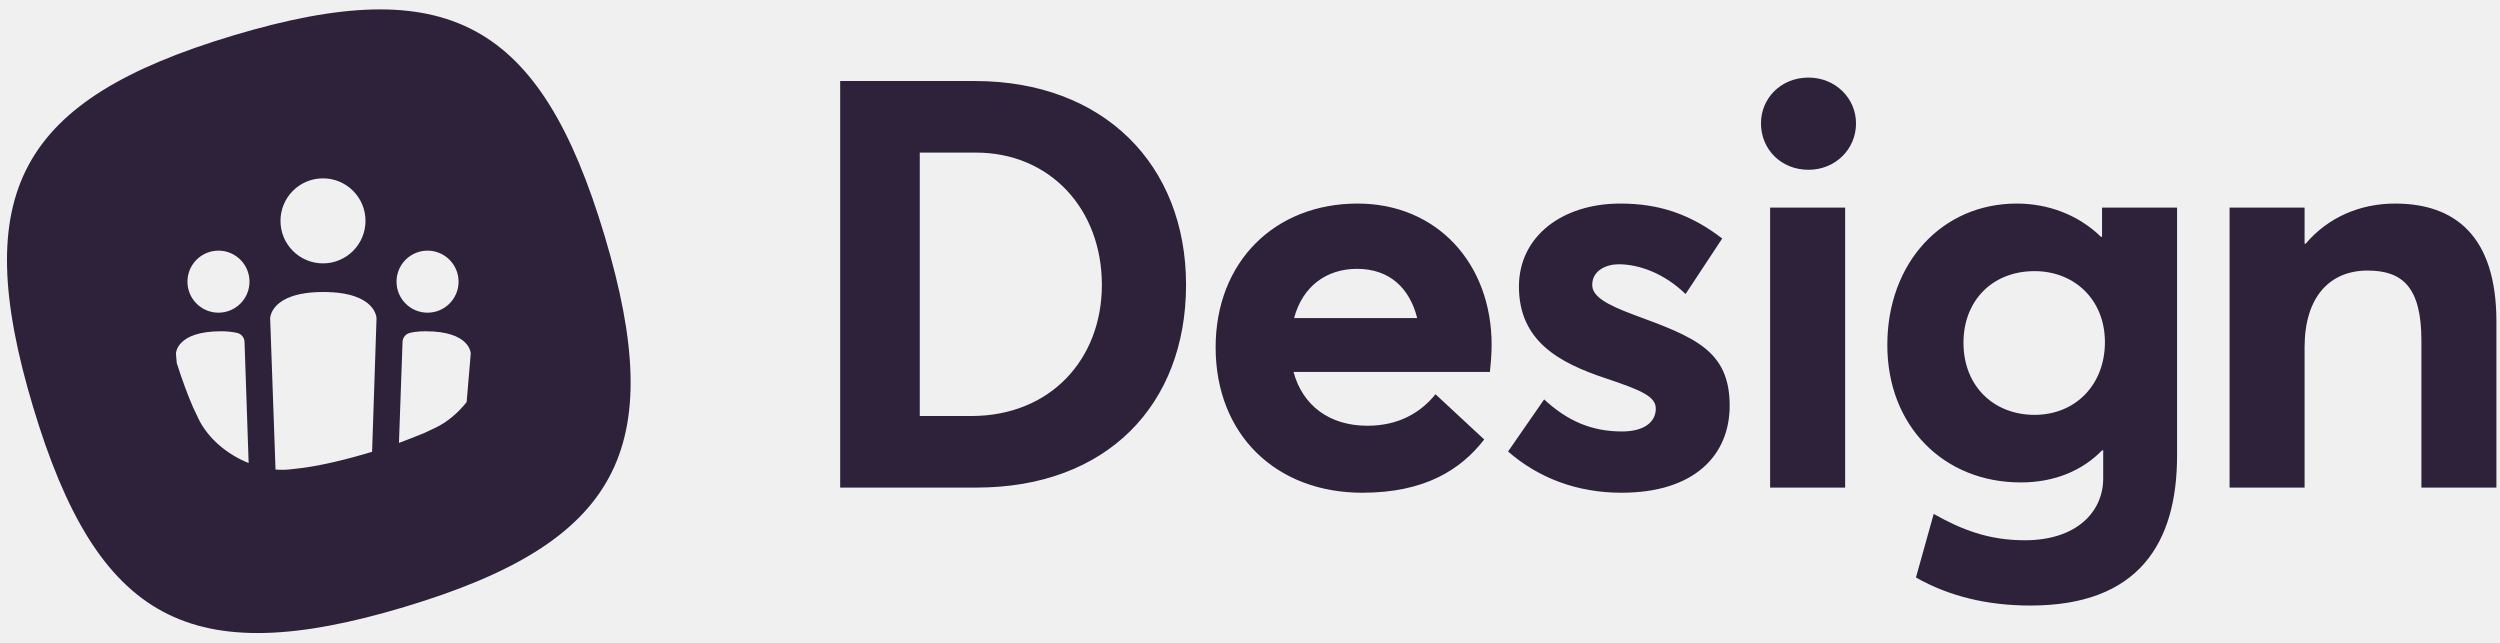
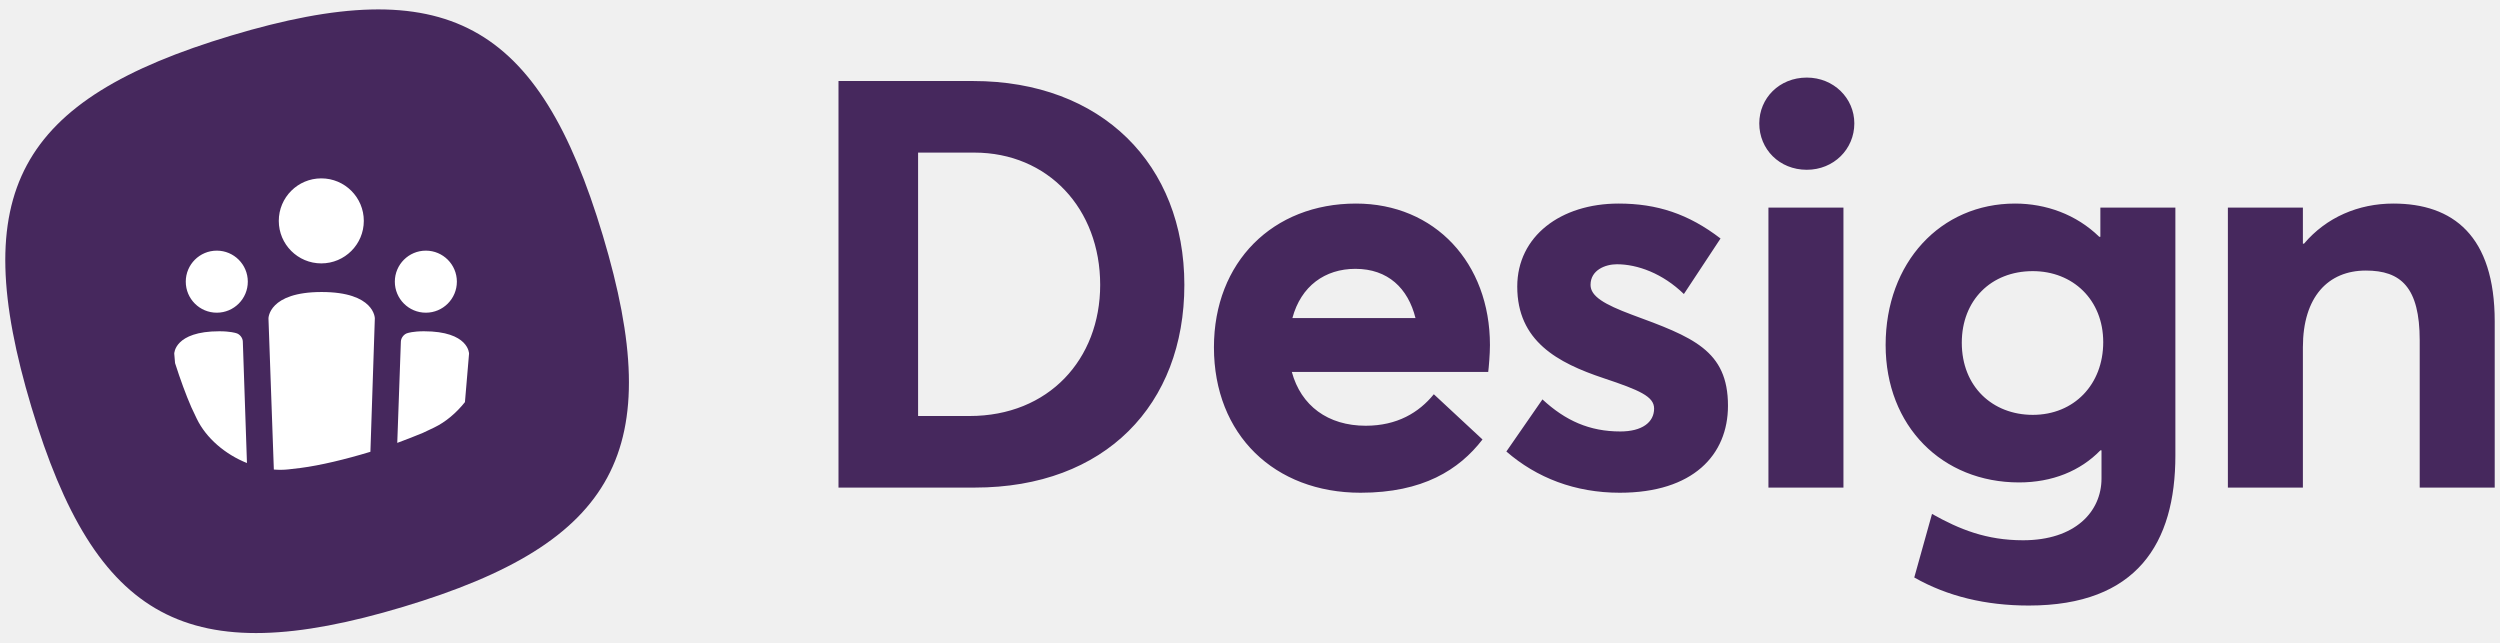
<svg xmlns="http://www.w3.org/2000/svg" width="179" height="46" viewBox="0 0 179 46">
-   <path fill="#2D223A" fill-rule="evenodd" d="M107.157,80.911 L107.157,51.801 L116.792,51.801 C126.017,51.801 131.921,57.787 131.921,66.397 C131.921,74.966 126.263,80.911 116.915,80.911 L107.157,80.911 Z M112.856,75.786 L116.546,75.786 C122.204,75.786 125.894,71.727 125.894,66.397 C125.894,60.944 122.163,56.926 116.874,56.926 L112.856,56.926 L112.856,75.786 Z M153.801,70.702 C153.801,71.358 153.719,72.301 153.678,72.629 L139.615,72.629 C140.271,75.048 142.198,76.483 144.904,76.483 C147.159,76.483 148.717,75.54 149.783,74.228 L153.268,77.467 C151.587,79.64 149.004,81.28 144.535,81.28 C138.385,81.28 134.039,77.139 134.039,70.866 C134.039,64.757 138.262,60.575 144.207,60.575 C149.865,60.575 153.801,64.839 153.801,70.702 Z M144.166,65.249 C141.993,65.249 140.271,66.479 139.656,68.775 L148.471,68.775 C147.938,66.643 146.503,65.249 144.166,65.249 Z M163.095,81.28 C159.897,81.28 157.15,80.214 154.977,78.328 L157.56,74.597 C159.2,76.114 160.922,76.893 163.136,76.893 C164.694,76.893 165.555,76.237 165.555,75.253 C165.555,74.392 164.53,73.941 161.947,73.08 C158.626,71.973 155.756,70.415 155.756,66.52 C155.756,62.912 158.872,60.575 163.013,60.575 C165.76,60.575 168.015,61.313 170.311,63.076 L167.687,67.053 C166.17,65.577 164.366,64.921 162.89,64.921 C162.07,64.921 161.004,65.331 161.004,66.397 C161.004,67.217 161.988,67.791 163.956,68.529 C168.302,70.128 170.844,71.071 170.844,75.048 C170.844,78.574 168.343,81.28 163.095,81.28 Z M176.488,58.156 C174.52,58.156 173.085,56.68 173.085,54.835 C173.085,53.031 174.52,51.555 176.488,51.555 C178.415,51.555 179.891,53.031 179.891,54.835 C179.891,56.68 178.415,58.156 176.488,58.156 Z M173.741,80.911 L173.741,60.862 L179.112,60.862 L179.112,80.911 L173.741,80.911 Z M192.382,89.357 C189.307,89.357 186.56,88.701 184.182,87.348 L185.453,82.797 C187.421,83.904 189.348,84.683 191.972,84.683 C195.703,84.683 197.589,82.633 197.589,80.255 L197.589,78.246 L197.507,78.246 C196.072,79.722 194.063,80.542 191.685,80.542 C186.191,80.542 182.132,76.524 182.132,70.702 C182.132,64.798 186.068,60.575 191.398,60.575 C193.612,60.575 195.785,61.354 197.425,62.953 L197.507,62.953 L197.507,60.862 L202.878,60.862 L202.878,78.615 C202.878,84.888 200.131,89.357 192.382,89.357 Z M192.669,75.704 C195.621,75.704 197.712,73.531 197.712,70.497 C197.712,67.463 195.539,65.413 192.669,65.413 C189.676,65.413 187.585,67.504 187.585,70.538 C187.585,73.695 189.799,75.704 192.669,75.704 Z M206.637,80.911 L206.637,60.862 L212.008,60.862 L212.008,63.445 L212.09,63.445 C213.689,61.559 215.985,60.575 218.486,60.575 C222.75,60.575 225.743,62.871 225.743,69.021 L225.743,80.911 L220.372,80.911 L220.372,70.374 C220.372,66.561 219.019,65.372 216.518,65.372 C213.812,65.372 212.008,67.258 212.008,70.866 L212.008,80.911 L206.637,80.911 Z M63.689,48.543 C79.032,43.939 85.681,47.519 90.284,62.863 C94.887,78.206 91.307,84.854 75.964,89.457 C60.621,94.061 53.972,90.481 49.369,75.137 C44.766,59.794 48.346,53.146 63.689,48.543 Z M59.597,71.321 L59.655,71.997 C60.03,73.171 60.437,74.279 60.821,75.159 L61.204,75.968 C61.879,77.377 63.256,78.536 64.803,79.154 L64.507,70.449 C64.498,70.182 64.275,69.907 64.011,69.848 C64.011,69.848 63.611,69.719 62.829,69.719 C59.597,69.719 59.597,71.321 59.597,71.321 Z M80.705,71.321 C80.705,71.321 80.705,69.719 77.473,69.719 C76.694,69.719 76.322,69.844 76.322,69.844 C76.056,69.904 75.833,70.177 75.823,70.462 L75.565,77.711 C75.968,77.561 76.963,77.185 77.384,77.001 L78.194,76.618 C79.027,76.219 79.787,75.573 80.411,74.791 L80.705,71.321 Z M73.642,78.347 L73.959,68.796 C73.959,68.796 73.959,66.908 70.151,66.908 C66.343,66.908 66.343,68.796 66.343,68.796 L66.728,79.618 C67.076,79.647 67.423,79.645 67.762,79.608 L68.645,79.505 C70.051,79.325 71.889,78.881 73.642,78.347 Z M62.643,68.388 C63.87,68.388 64.864,67.394 64.864,66.167 C64.864,64.94 63.87,63.946 62.643,63.946 C61.416,63.946 60.422,64.94 60.422,66.167 C60.422,67.394 61.416,68.388 62.643,68.388 Z M77.612,68.388 C78.839,68.388 79.833,67.394 79.833,66.167 C79.833,64.94 78.839,63.946 77.612,63.946 C76.385,63.946 75.391,64.94 75.391,66.167 C75.391,67.394 76.385,68.388 77.612,68.388 Z M70.126,64.858 C71.807,64.858 73.17,63.496 73.17,61.814 C73.17,60.133 71.807,58.77 70.126,58.77 C68.445,58.77 67.082,60.133 67.082,61.814 C67.082,63.496 68.445,64.858 70.126,64.858 Z" transform="translate(-47 -46)" />
+   <g fill="none" fill-rule="evenodd" transform="translate(.379 .674)">
+     <path fill="#46285D" d="M59.657,34.237 L59.657,5.127 L69.292,5.127 C78.517,5.127 84.421,11.113 84.421,19.723 C84.421,28.292 78.763,34.237 69.415,34.237 L59.657,34.237 Z M65.356,29.112 L69.046,29.112 C74.704,29.112 78.394,25.053 78.394,19.723 C78.394,14.27 74.663,10.252 69.374,10.252 L65.356,10.252 L65.356,29.112 Z M106.301,24.028 C106.301,24.684 106.219,25.627 106.178,25.955 L92.115,25.955 C92.771,28.374 94.698,29.809 97.404,29.809 C99.659,29.809 101.217,28.866 102.283,27.554 L105.768,30.793 C104.087,32.966 101.504,34.606 97.035,34.606 C90.885,34.606 86.539,30.465 86.539,24.192 C86.539,18.083 90.762,13.901 96.707,13.901 C102.365,13.901 106.301,18.165 106.301,24.028 Z M96.666,18.575 C94.493,18.575 92.771,19.805 92.156,22.101 L100.971,22.101 C100.438,19.969 99.003,18.575 96.666,18.575 Z M115.595,34.606 C112.397,34.606 109.65,33.54 107.477,31.654 L110.06,27.923 C111.7,29.44 113.422,30.219 115.636,30.219 C117.194,30.219 118.055,29.563 118.055,28.579 C118.055,27.718 117.03,27.267 114.447,26.406 C111.126,25.299 108.256,23.741 108.256,19.846 C108.256,16.238 111.372,13.901 115.513,13.901 C118.26,13.901 120.515,14.639 122.811,16.402 L120.187,20.379 C118.67,18.903 116.866,18.247 115.39,18.247 C114.57,18.247 113.504,18.657 113.504,19.723 C113.504,20.543 114.488,21.117 116.456,21.855 C120.802,23.454 123.344,24.397 123.344,28.374 C123.344,31.9 120.843,34.606 115.595,34.606 Z M128.988,11.482 C127.02,11.482 125.585,10.006 125.585,8.161 C125.585,6.357 127.02,4.881 128.988,4.881 C130.915,4.881 132.391,6.357 132.391,8.161 C132.391,10.006 130.915,11.482 128.988,11.482 Z M126.241,34.237 L126.241,14.188 L131.612,14.188 L131.612,34.237 L126.241,34.237 Z M144.882,42.683 C141.807,42.683 139.06,42.027 136.682,40.674 L137.953,36.123 C139.921,37.23 141.848,38.009 144.472,38.009 C148.203,38.009 150.089,35.959 150.089,33.581 L150.089,31.572 L150.007,31.572 C148.572,33.048 146.563,33.868 144.185,33.868 C138.691,33.868 134.632,29.85 134.632,24.028 C134.632,18.124 138.568,13.901 143.898,13.901 C146.112,13.901 148.285,14.68 149.925,16.279 L150.007,16.279 L150.007,14.188 L155.378,14.188 L155.378,31.941 C155.378,38.214 152.631,42.683 144.882,42.683 Z M145.169,29.03 C148.121,29.03 150.212,26.857 150.212,23.823 C150.212,20.789 148.039,18.739 145.169,18.739 C142.176,18.739 140.085,20.83 140.085,23.864 C140.085,27.021 142.299,29.03 145.169,29.03 Z M159.137,34.237 L159.137,14.188 L164.508,14.188 L164.508,16.771 L164.59,16.771 C166.189,14.885 168.485,13.901 170.986,13.901 C175.25,13.901 178.243,16.197 178.243,22.347 L178.243,34.237 L172.872,34.237 L172.872,23.7 C172.872,19.887 171.519,18.698 169.018,18.698 C166.312,18.698 164.508,20.584 164.508,24.192 L164.508,34.237 L159.137,34.237 Z" />
+     <rect width="27.676" height="27.676" x="8.488" y="9.944" fill="#FFF" />
+     <path fill="#46285D" d="M16.189,1.869 C31.532,-2.734 38.181,0.846 42.784,16.189 C47.387,31.532 43.807,38.181 28.464,42.784 C13.121,47.387 6.472,43.807 1.869,28.464 C-2.734,13.121 0.846,6.472 16.189,1.869 Z M12.097,24.647 L12.155,25.323 C12.53,26.497 12.937,27.605 13.321,28.485 L13.704,29.295 C14.379,30.703 15.756,31.862 17.303,32.48 L17.007,23.776 C16.998,23.508 16.775,23.233 16.511,23.174 C16.511,23.174 16.111,23.045 15.329,23.045 C12.097,23.045 12.097,24.647 12.097,24.647 Z M33.205,24.647 C33.205,24.647 33.205,23.045 29.973,23.045 C29.194,23.045 28.822,23.17 28.822,23.17 C28.556,23.23 28.333,23.503 28.323,23.788 L28.065,31.037 C28.468,30.887 29.463,30.511 29.884,30.327 L30.694,29.944 C31.527,29.545 32.287,28.899 32.911,28.117 L33.205,24.647 Z M26.142,31.674 L26.459,22.122 C26.459,22.122 26.459,20.234 22.651,20.234 C18.843,20.234 18.843,22.122 18.843,22.122 L19.228,32.945 C19.576,32.974 19.923,32.971 20.262,32.935 L21.145,32.831 C22.551,32.651 24.389,32.207 26.142,31.674 L26.142,31.674 Z M15.143,21.715 C16.37,21.715 17.364,20.72 17.364,19.493 C17.364,18.267 16.37,17.272 15.143,17.272 C13.916,17.272 12.922,18.267 12.922,19.493 C12.922,20.72 13.916,21.715 15.143,21.715 Z M30.112,21.715 C31.339,21.715 32.333,20.72 32.333,19.493 C32.333,18.267 31.339,17.272 30.112,17.272 C28.885,17.272 27.891,18.267 27.891,19.493 C27.891,20.72 28.885,21.715 30.112,21.715 Z M22.626,18.185 C24.307,18.185 25.67,16.822 25.67,15.141 C25.67,13.46 24.307,12.097 22.626,12.097 C20.945,12.097 19.582,13.46 19.582,15.141 C19.582,16.822 20.945,18.185 22.626,18.185 Z" />
+   </g>
</svg>
